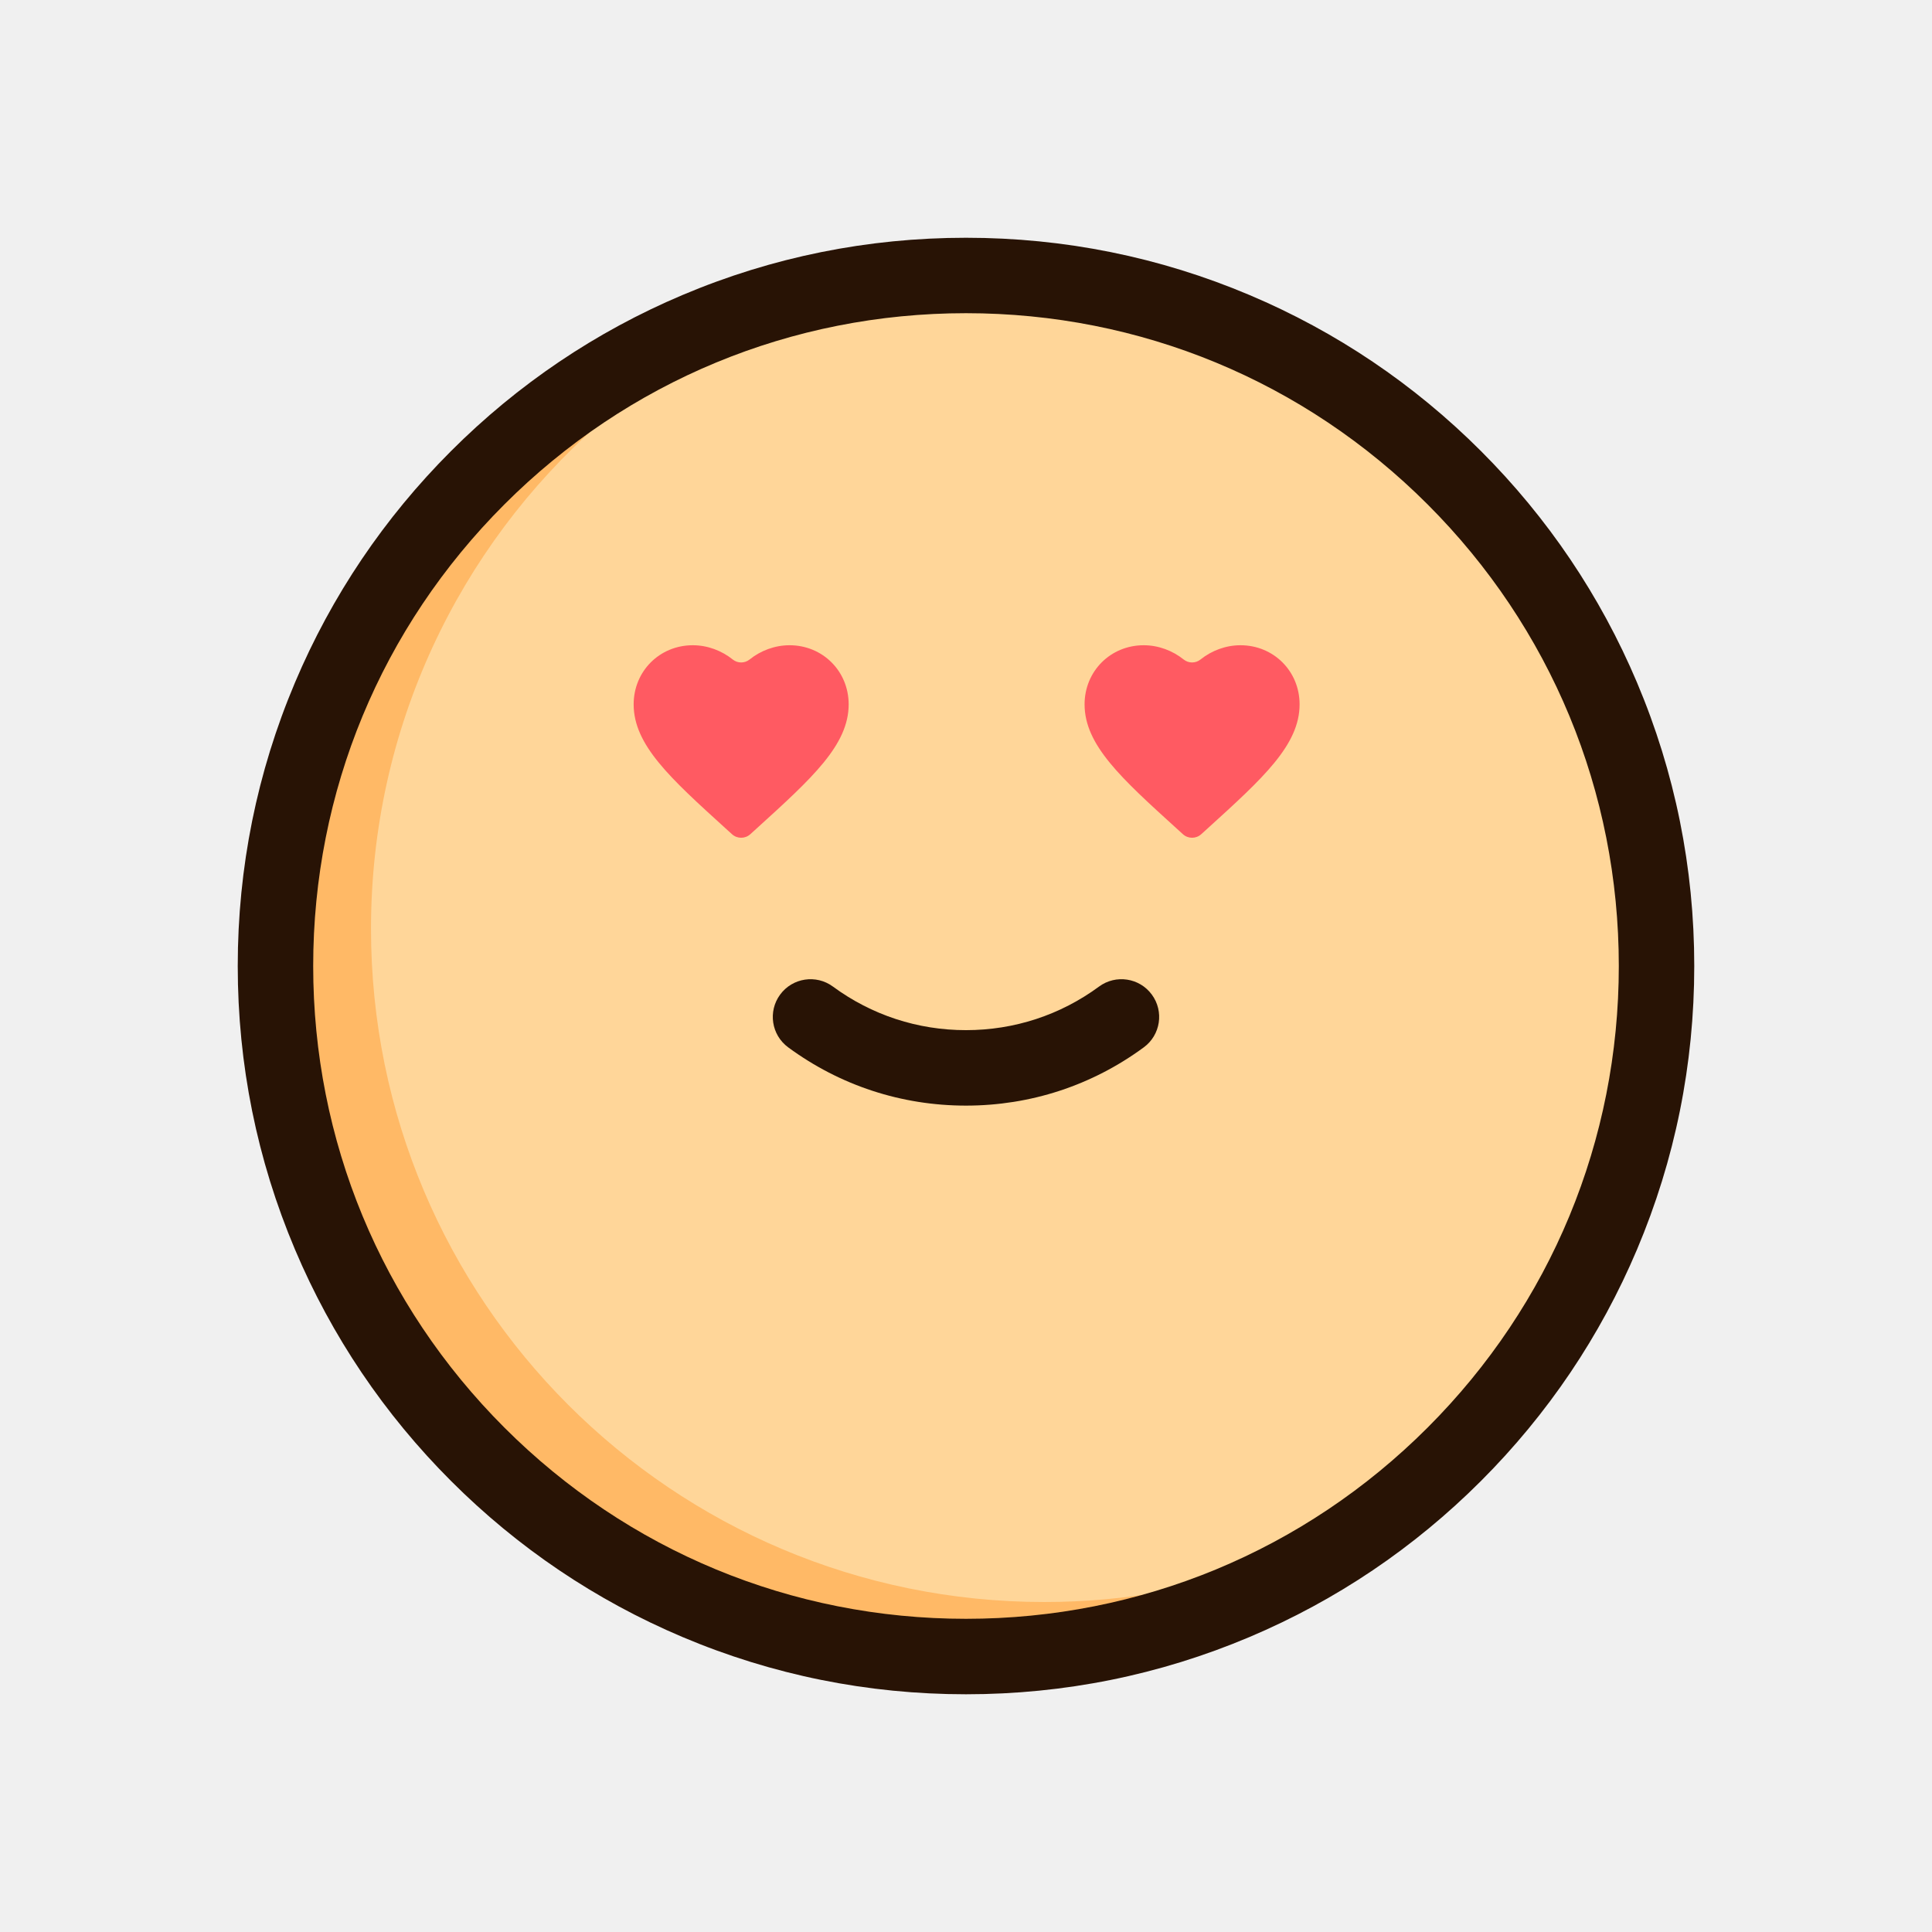
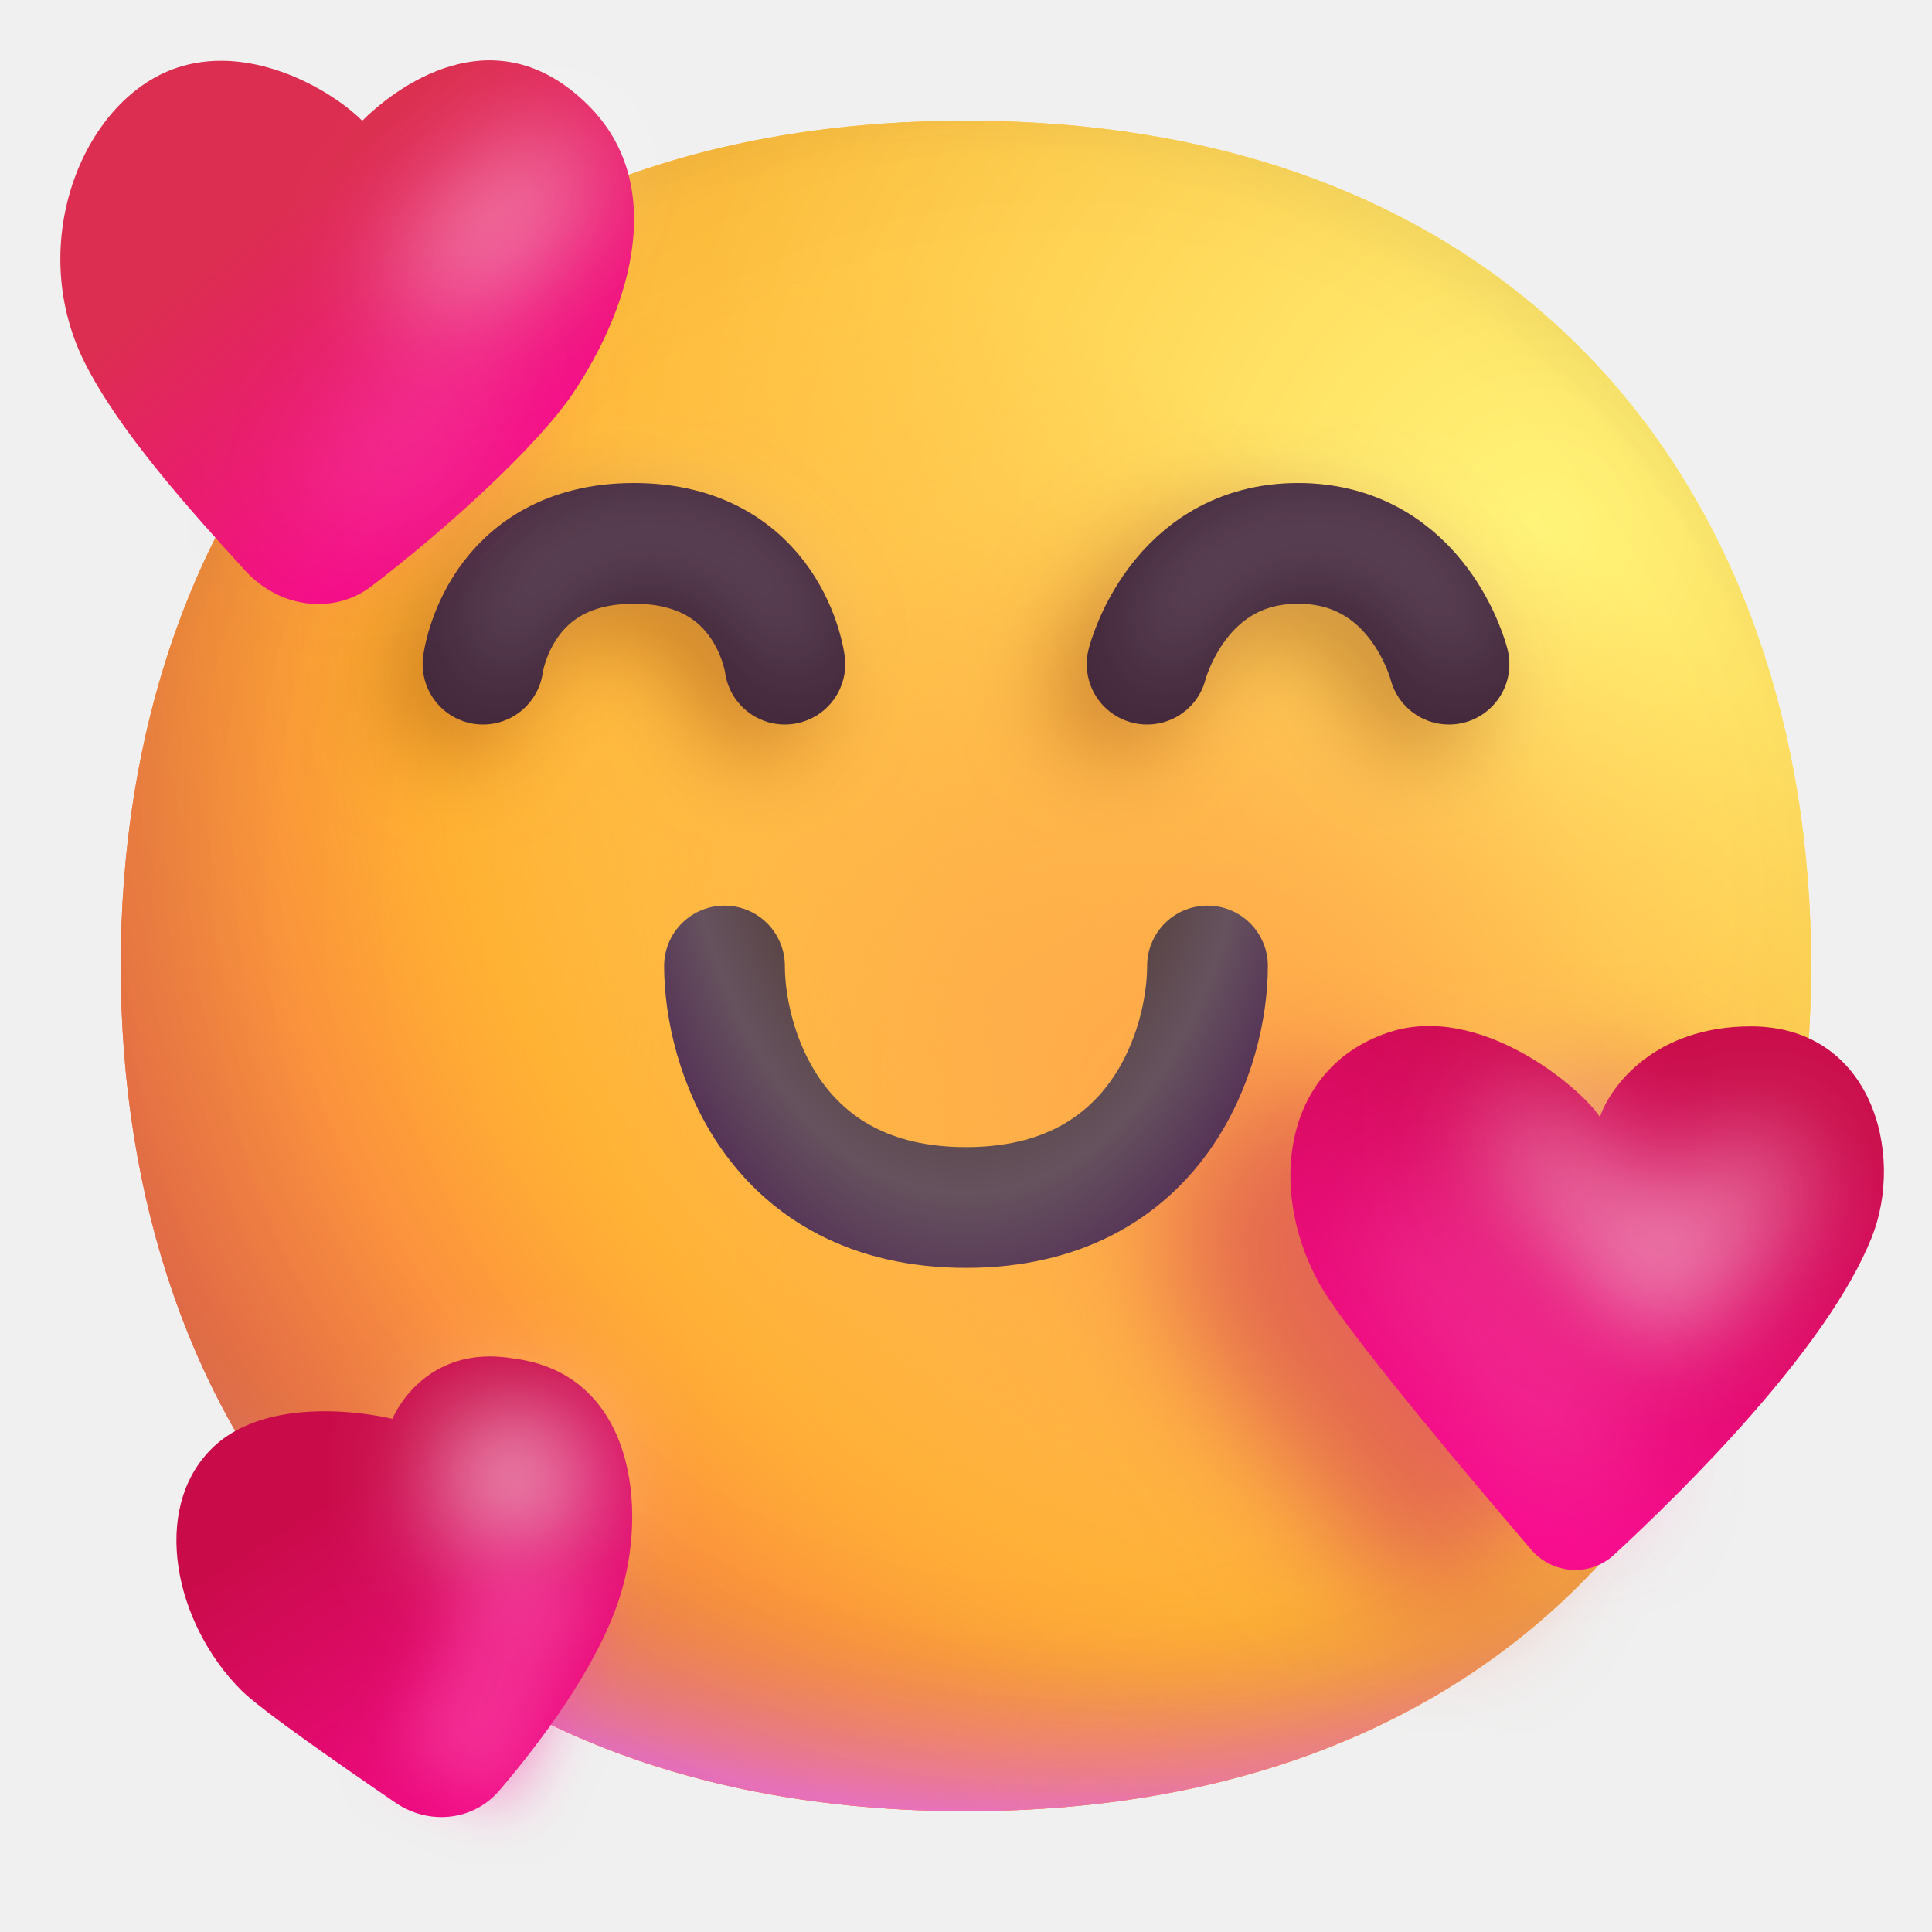
- <svg xmlns="http://www.w3.org/2000/svg" t="1787642935230" class="icon" viewBox="0 0 1024 1024" version="1.1" p-id="4129" width="200" height="200">
-   <path d="M512 512m-366 0a366 366 0 1 0 732 0 366 366 0 1 0-732 0Z" fill="#FFD699" p-id="4130" />
-   <path d="M553.47 849.1c-197.07 0-356.83-159.76-356.83-356.83 0-106.62 46.77-202.32 120.9-267.7-93.44 62.15-155.02 168.39-155.02 289.02 0 191.57 155.3 346.88 346.88 346.88 37.56 0 73.72-5.97 107.6-17.01-20.62 3.7-41.84 5.64-63.53 5.64z" fill="#FFB966" p-id="4131" />
-   <path d="M512 898c-52.1 0-102.65-10.21-150.25-30.34-45.97-19.44-87.25-47.27-122.69-82.71-35.44-35.44-63.27-76.72-82.71-122.69-20.13-47.6-30.34-98.15-30.34-150.25s10.21-102.65 30.34-150.25c19.44-45.97 47.27-87.25 82.71-122.69 35.44-35.44 76.72-63.27 122.69-82.71 47.6-20.13 98.15-30.34 150.25-30.34s102.65 10.21 150.25 30.34c45.97 19.44 87.25 47.27 122.69 82.71 35.44 35.44 63.27 76.72 82.71 122.69 20.13 47.6 30.34 98.15 30.34 150.25s-10.21 102.65-30.34 150.25c-19.44 45.97-47.27 87.25-82.71 122.69-35.44 35.44-76.72 63.27-122.69 82.71C614.65 887.79 564.1 898 512 898z m0-732c-92.42 0-179.31 35.99-244.66 101.34S166 419.58 166 512s35.99 179.31 101.34 244.66S419.58 858 512 858s179.31-35.99 244.66-101.34S858 604.42 858 512s-35.99-179.31-101.34-244.66S604.42 166 512 166z" fill="#281305" p-id="4132" />
-   <path d="M512 586c-34.19 0-66.78-10.68-94.25-30.89-8.9-6.55-10.8-19.06-4.26-27.96 6.55-8.9 19.06-10.8 27.96-4.26C462 538.01 486.39 546 511.99 546s49.99-7.99 70.54-23.11c8.9-6.55 21.42-4.64 27.96 4.26 6.55 8.9 4.64 21.42-4.26 27.96-27.47 20.21-60.06 30.89-94.25 30.89z" fill="#281305" p-id="4133" />
-   <path d="M397.66 442.16a7.193 7.193 0 0 1-9.67 0l-3.43-3.11c-29.34-26.64-48.71-44.21-48.71-65.72 0-17.58 13.76-31.34 31.34-31.34 7.77 0 15.3 2.84 21.18 7.56a7.129 7.129 0 0 0 8.92 0c5.88-4.72 13.41-7.56 21.18-7.56 17.58 0 31.34 13.76 31.34 31.34 0 21.51-19.37 39.08-48.71 65.72l-3.43 3.11zM636.66 442.16a7.193 7.193 0 0 1-9.67 0l-3.43-3.11c-29.34-26.64-48.71-44.21-48.71-65.72 0-17.58 13.76-31.34 31.34-31.34 7.77 0 15.3 2.84 21.18 7.56a7.129 7.129 0 0 0 8.92 0c5.88-4.72 13.41-7.56 21.18-7.56 17.58 0 31.34 13.76 31.34 31.34 0 21.51-19.37 39.08-48.71 65.72l-3.43 3.11z" fill="#FF5A62" p-id="4134" />
+ <svg xmlns="http://www.w3.org/2000/svg" width="32" height="32" viewBox="0 0 32 32" fill="none">
+   <g clip-path="url(#clip0_20_194)">
+     <path d="M15.999 29.998C25.333 29.998 29.998 23.73 29.998 15.999C29.998 8.268 25.333 2 15.999 2C6.664 2 2 8.268 2 15.999C2 23.73 6.664 29.998 15.999 29.998Z" fill="url(#paint0_radial_20_194)" />
+     <path d="M15.999 29.998C25.333 29.998 29.998 23.73 29.998 15.999C29.998 8.268 25.333 2 15.999 2C6.664 2 2 8.268 2 15.999C2 23.73 6.664 29.998 15.999 29.998Z" fill="url(#paint1_radial_20_194)" />
+     <path d="M15.999 29.998C25.333 29.998 29.998 23.73 29.998 15.999C29.998 8.268 25.333 2 15.999 2C6.664 2 2 8.268 2 15.999C2 23.73 6.664 29.998 15.999 29.998Z" fill="url(#paint2_radial_20_194)" />
+     <path d="M15.999 29.998C25.333 29.998 29.998 23.73 29.998 15.999C29.998 8.268 25.333 2 15.999 2C6.664 2 2 8.268 2 15.999C2 23.73 6.664 29.998 15.999 29.998Z" fill="url(#paint3_radial_20_194)" fill-opacity="0.6" />
+     <path d="M15.999 29.998C25.333 29.998 29.998 23.73 29.998 15.999C29.998 8.268 25.333 2 15.999 2C6.664 2 2 8.268 2 15.999C2 23.73 6.664 29.998 15.999 29.998Z" fill="url(#paint4_radial_20_194)" />
+     <path d="M15.999 29.998C25.333 29.998 29.998 23.73 29.998 15.999C29.998 8.268 25.333 2 15.999 2C6.664 2 2 8.268 2 15.999C2 23.73 6.664 29.998 15.999 29.998Z" fill="url(#paint5_radial_20_194)" />
+     <path d="M15.999 29.998C25.333 29.998 29.998 23.73 29.998 15.999C29.998 8.268 25.333 2 15.999 2C6.664 2 2 8.268 2 15.999C2 23.73 6.664 29.998 15.999 29.998Z" fill="url(#paint6_radial_20_194)" />
+     <path d="M15.999 29.998C25.333 29.998 29.998 23.73 29.998 15.999C29.998 8.268 25.333 2 15.999 2C6.664 2 2 8.268 2 15.999C2 23.73 6.664 29.998 15.999 29.998Z" fill="url(#paint7_radial_20_194)" />
+     <path d="M3 1.1C4.213 0.74 5.5 1.5 6 2C6.5 1.5 8.168 0.168 9.75 1.75C11.025 3.025 10.5 5 9.5 6.5C8.911 7.383 7.384 8.772 6.153 9.709C5.509 10.2 4.613 10.055 4.067 9.457C3.143 8.444 1.973 7.145 1.4 6C0.4 4 1.4 1.575 3 1.1Z" fill="url(#paint8_linear_20_194)" />
+     <g opacity="0.5" filter="url(#filter0_f_20_194)">
+       <path d="M7.5 11.5C7.5 11.5 7.75 9.5 10 9.5C12.25 9.5 12.5 11.5 12.5 11.5" stroke="#9A4609" stroke-width="2" stroke-linecap="round" />
+     </g>
+     <g opacity="0.5" filter="url(#filter1_f_20_194)">
+       <path d="M18.5 11.5C18.5 11.5 19 9.5 21 9.5C23 9.5 23.5 11.5 23.5 11.5" stroke="#9A4609" stroke-width="2" stroke-linecap="round" />
+     </g>
+     <path d="M8 11C8 11 8.25 9 10.5 9C12.75 9 13 11 13 11" stroke="#43273B" stroke-width="2" stroke-linecap="round" stroke-linejoin="round" />
+     <g opacity="0.26" filter="url(#filter2_f_20_194)">
+       <path d="M8.25 10.75C8.25 10.75 8.5 8.75 10.75 8.75C13 8.75 13.25 10.75 13.25 10.75" stroke="white" stroke-width="0.75" stroke-linecap="round" stroke-linejoin="round" />
+     </g>
+     <path d="M19 11C19 11 19.5 9 21.5 9C23.5 9 24 11 24 11" stroke="#43273B" stroke-width="2" stroke-linecap="round" stroke-linejoin="round" />
+     <g opacity="0.26" filter="url(#filter3_f_20_194)">
+       <path d="M19.25 10.75C19.25 10.75 19.5 8.75 21.75 8.75C24 8.75 24.25 10.75 24.25 10.75" stroke="white" stroke-width="0.75" stroke-linecap="round" stroke-linejoin="round" />
+     </g>
+     <path d="M4 28C2.882 26.882 2.5 25 3.5 24C4.5 23 6.5 23.5 6.5 23.5C6.5 23.5 7 22.25 8.5 22.5C10.5 22.75 10.75 25 10.25 26.5C9.868 27.646 8.943 28.869 8.271 29.656C7.839 30.162 7.103 30.235 6.553 29.86C5.628 29.229 4.316 28.316 4 28Z" fill="url(#paint9_linear_20_194)" />
+     <g filter="url(#filter4_f_20_194)">
+       <path d="M21 18.1C22.5 17.6 24.167 19 24.5 19.5C24.667 19 25.4 18 27 18C29 18 27.557 20.107 27 21.5C26.375 23.062 25.36 24.98 24.686 26.198C24.355 26.797 23.537 26.875 23.094 26.354C22.101 25.187 20.572 23.358 20 22.5C19 21 19.103 18.733 21 18.1Z" fill="#E4694E" />
+     </g>
+     <path d="M23 17.1C24.5 16.6 26.167 18 26.5 18.5C26.667 18 27.4 17 29 17C31 17 31.557 19.107 31 20.5C30.27 22.326 27.94 24.636 26.736 25.75C26.333 26.123 25.711 26.077 25.355 25.66C24.392 24.534 22.625 22.438 22 21.5C21 20 21.103 17.733 23 17.1Z" fill="url(#paint10_linear_20_194)" />
+     <path d="M12 16C12 17.333 12.8 20 16 20C19.2 20 20 17.333 20 16" stroke="url(#paint11_radial_20_194)" stroke-width="2" stroke-linecap="round" />
+     <g opacity="0.8" filter="url(#filter5_f_20_194)">
+       <path d="M9.5 2.5L7 5" stroke="white" />
+     </g>
+     <g opacity="0.8" filter="url(#filter6_f_20_194)">
+       <path d="M25 18.5L27.5 21.5L29.5 19" stroke="white" />
+     </g>
+     <g filter="url(#filter7_f_20_194)">
+       <circle cx="8.5" cy="24.5" r="1" fill="white" />
+     </g>
+     <g opacity="0.6" filter="url(#filter8_f_20_194)">
+       <path d="M7.5 29.5L9 26" stroke="#F944A5" stroke-width="2" />
+     </g>
+     <g filter="url(#filter9_f_20_194)">
+       <path d="M26.5 24.5L23 20" stroke="#F944A5" />
+     </g>
+     <g filter="url(#filter10_f_20_194)">
+       <path d="M5.5 8.5L8 6" stroke="#F944A5" />
+     </g>
+   </g>
+   <defs>
+     <filter id="filter0_f_20_194" x="5" y="7" width="10" height="7" filterUnits="userSpaceOnUse" color-interpolation-filters="sRGB">
+       <feFlood flood-opacity="0" result="BackgroundImageFix" />
+       <feBlend mode="normal" in="SourceGraphic" in2="BackgroundImageFix" result="shape" />
+       <feGaussianBlur stdDeviation="0.75" result="effect1_foregroundBlur_20_194" />
+     </filter>
+     <filter id="filter1_f_20_194" x="16" y="7" width="10.001" height="7" filterUnits="userSpaceOnUse" color-interpolation-filters="sRGB">
+       <feFlood flood-opacity="0" result="BackgroundImageFix" />
+       <feBlend mode="normal" in="SourceGraphic" in2="BackgroundImageFix" result="shape" />
+       <feGaussianBlur stdDeviation="0.75" result="effect1_foregroundBlur_20_194" />
+     </filter>
+     <filter id="filter2_f_20_194" x="6.375" y="6.875" width="8.75" height="5.75" filterUnits="userSpaceOnUse" color-interpolation-filters="sRGB">
+       <feFlood flood-opacity="0" result="BackgroundImageFix" />
+       <feBlend mode="normal" in="SourceGraphic" in2="BackgroundImageFix" result="shape" />
+       <feGaussianBlur stdDeviation="0.75" result="effect1_foregroundBlur_20_194" />
+     </filter>
+     <filter id="filter3_f_20_194" x="17.375" y="6.875" width="8.75" height="5.75" filterUnits="userSpaceOnUse" color-interpolation-filters="sRGB">
+       <feFlood flood-opacity="0" result="BackgroundImageFix" />
+       <feBlend mode="normal" in="SourceGraphic" in2="BackgroundImageFix" result="shape" />
+       <feGaussianBlur stdDeviation="0.75" result="effect1_foregroundBlur_20_194" />
+     </filter>
+     <filter id="filter4_f_20_194" x="17.373" y="15.994" width="12.653" height="12.707" filterUnits="userSpaceOnUse" color-interpolation-filters="sRGB">
+       <feFlood flood-opacity="0" result="BackgroundImageFix" />
+       <feBlend mode="normal" in="SourceGraphic" in2="BackgroundImageFix" result="shape" />
+       <feGaussianBlur stdDeviation="1" result="effect1_foregroundBlur_20_194" />
+     </filter>
+     <filter id="filter5_f_20_194" x="4.646" y="0.146" width="7.207" height="7.207" filterUnits="userSpaceOnUse" color-interpolation-filters="sRGB">
+       <feFlood flood-opacity="0" result="BackgroundImageFix" />
+       <feBlend mode="normal" in="SourceGraphic" in2="BackgroundImageFix" result="shape" />
+       <feGaussianBlur stdDeviation="1" result="effect1_foregroundBlur_20_194" />
+     </filter>
+     <filter id="filter6_f_20_194" x="22.616" y="16.18" width="9.274" height="8.111" filterUnits="userSpaceOnUse" color-interpolation-filters="sRGB">
+       <feFlood flood-opacity="0" result="BackgroundImageFix" />
+       <feBlend mode="normal" in="SourceGraphic" in2="BackgroundImageFix" result="shape" />
+       <feGaussianBlur stdDeviation="1" result="effect1_foregroundBlur_20_194" />
+     </filter>
+     <filter id="filter7_f_20_194" x="5.5" y="21.5" width="6" height="6" filterUnits="userSpaceOnUse" color-interpolation-filters="sRGB">
+       <feFlood flood-opacity="0" result="BackgroundImageFix" />
+       <feBlend mode="normal" in="SourceGraphic" in2="BackgroundImageFix" result="shape" />
+       <feGaussianBlur stdDeviation="1" result="effect1_foregroundBlur_20_194" />
+     </filter>
+     <filter id="filter8_f_20_194" x="5.581" y="24.606" width="5.338" height="6.288" filterUnits="userSpaceOnUse" color-interpolation-filters="sRGB">
+       <feFlood flood-opacity="0" result="BackgroundImageFix" />
+       <feBlend mode="normal" in="SourceGraphic" in2="BackgroundImageFix" result="shape" />
+       <feGaussianBlur stdDeviation="0.5" result="effect1_foregroundBlur_20_194" />
+     </filter>
+     <filter id="filter9_f_20_194" x="20.605" y="17.693" width="8.29" height="9.114" filterUnits="userSpaceOnUse" color-interpolation-filters="sRGB">
+       <feFlood flood-opacity="0" result="BackgroundImageFix" />
+       <feBlend mode="normal" in="SourceGraphic" in2="BackgroundImageFix" result="shape" />
+       <feGaussianBlur stdDeviation="1" result="effect1_foregroundBlur_20_194" />
+     </filter>
+     <filter id="filter10_f_20_194" x="3.146" y="3.646" width="7.207" height="7.207" filterUnits="userSpaceOnUse" color-interpolation-filters="sRGB">
+       <feFlood flood-opacity="0" result="BackgroundImageFix" />
+       <feBlend mode="normal" in="SourceGraphic" in2="BackgroundImageFix" result="shape" />
+       <feGaussianBlur stdDeviation="1" result="effect1_foregroundBlur_20_194" />
+     </filter>
+     <radialGradient id="paint0_radial_20_194" cx="0" cy="0" r="1" gradientUnits="userSpaceOnUse" gradientTransform="translate(25.5 9) rotate(132.839) scale(37.5033)">
+       <stop stop-color="#FFF478" />
+       <stop offset="0.475" stop-color="#FFB02E" />
+       <stop offset="1" stop-color="#F70A8D" />
+     </radialGradient>
+     <radialGradient id="paint1_radial_20_194" cx="0" cy="0" r="1" gradientUnits="userSpaceOnUse" gradientTransform="translate(25.5 9) rotate(131.878) scale(38.9487)">
+       <stop stop-color="#FFF478" />
+       <stop offset="0.475" stop-color="#FFB02E" />
+       <stop offset="1" stop-color="#F70A8D" />
+     </radialGradient>
+     <radialGradient id="paint2_radial_20_194" cx="0" cy="0" r="1" gradientUnits="userSpaceOnUse" gradientTransform="translate(16 12.5) rotate(101.31) scale(17.8466 22.8581)">
+       <stop offset="0.788" stop-color="#F59639" stop-opacity="0" />
+       <stop offset="0.973" stop-color="#FF7DCE" />
+     </radialGradient>
+     <radialGradient id="paint3_radial_20_194" cx="0" cy="0" r="1" gradientUnits="userSpaceOnUse" gradientTransform="translate(18 14) rotate(135) scale(41.0122)">
+       <stop offset="0.315" stop-opacity="0" />
+       <stop offset="1" />
+     </radialGradient>
+     <radialGradient id="paint4_radial_20_194" cx="0" cy="0" r="1" gradientUnits="userSpaceOnUse" gradientTransform="translate(16 17) rotate(77.692) scale(28.1469)">
+       <stop offset="0.508" stop-color="#7D6133" stop-opacity="0" />
+       <stop offset="1" stop-color="#715B32" />
+     </radialGradient>
+     <radialGradient id="paint5_radial_20_194" cx="0" cy="0" r="1" gradientUnits="userSpaceOnUse" gradientTransform="translate(16.5 16.5) rotate(55.7131) scale(13.3135 9.65032)">
+       <stop stop-color="#FFB849" />
+       <stop offset="1" stop-color="#FFB847" stop-opacity="0" />
+     </radialGradient>
+     <radialGradient id="paint6_radial_20_194" cx="0" cy="0" r="1" gradientUnits="userSpaceOnUse" gradientTransform="translate(20.5 18) rotate(9.86581) scale(11.6726)">
+       <stop stop-color="#FFA64B" />
+       <stop offset="0.9" stop-color="#FFAE46" stop-opacity="0" />
+     </radialGradient>
+     <radialGradient id="paint7_radial_20_194" cx="0" cy="0" r="1" gradientUnits="userSpaceOnUse" gradientTransform="translate(17.5 15) rotate(43.9708) scale(59.0529)">
+       <stop offset="0.185" stop-opacity="0" />
+       <stop offset="1" stop-opacity="0.4" />
+     </radialGradient>
+     <linearGradient id="paint8_linear_20_194" x1="4.5" y1="3.5" x2="8.136" y2="8.277" gradientUnits="userSpaceOnUse">
+       <stop stop-color="#DC2E50" />
+       <stop offset="1" stop-color="#F70A8D" />
+     </linearGradient>
+     <linearGradient id="paint9_linear_20_194" x1="6" y1="24.5" x2="9.342" y2="29.907" gradientUnits="userSpaceOnUse">
+       <stop stop-color="#CA0B4A" />
+       <stop offset="1" stop-color="#F70A8D" />
+     </linearGradient>
+     <linearGradient id="paint10_linear_20_194" x1="29.099" y1="18.037" x2="25.876" y2="25.428" gradientUnits="userSpaceOnUse">
+       <stop stop-color="#CA0B4A" />
+       <stop offset="1" stop-color="#F70A8D" />
+     </linearGradient>
+     <radialGradient id="paint11_radial_20_194" cx="0" cy="0" r="1" gradientUnits="userSpaceOnUse" gradientTransform="translate(16 12) rotate(90) scale(10.5 6.42871)">
+       <stop offset="0.556" stop-color="#584343" />
+       <stop offset="0.74" stop-color="#66525E" />
+       <stop offset="1" stop-color="#4E2553" />
+       <stop offset="1" stop-color="#522C57" />
+     </radialGradient>
+     <clipPath id="clip0_20_194">
+       <rect width="32" height="32" fill="white" />
+     </clipPath>
+   </defs>
</svg>
